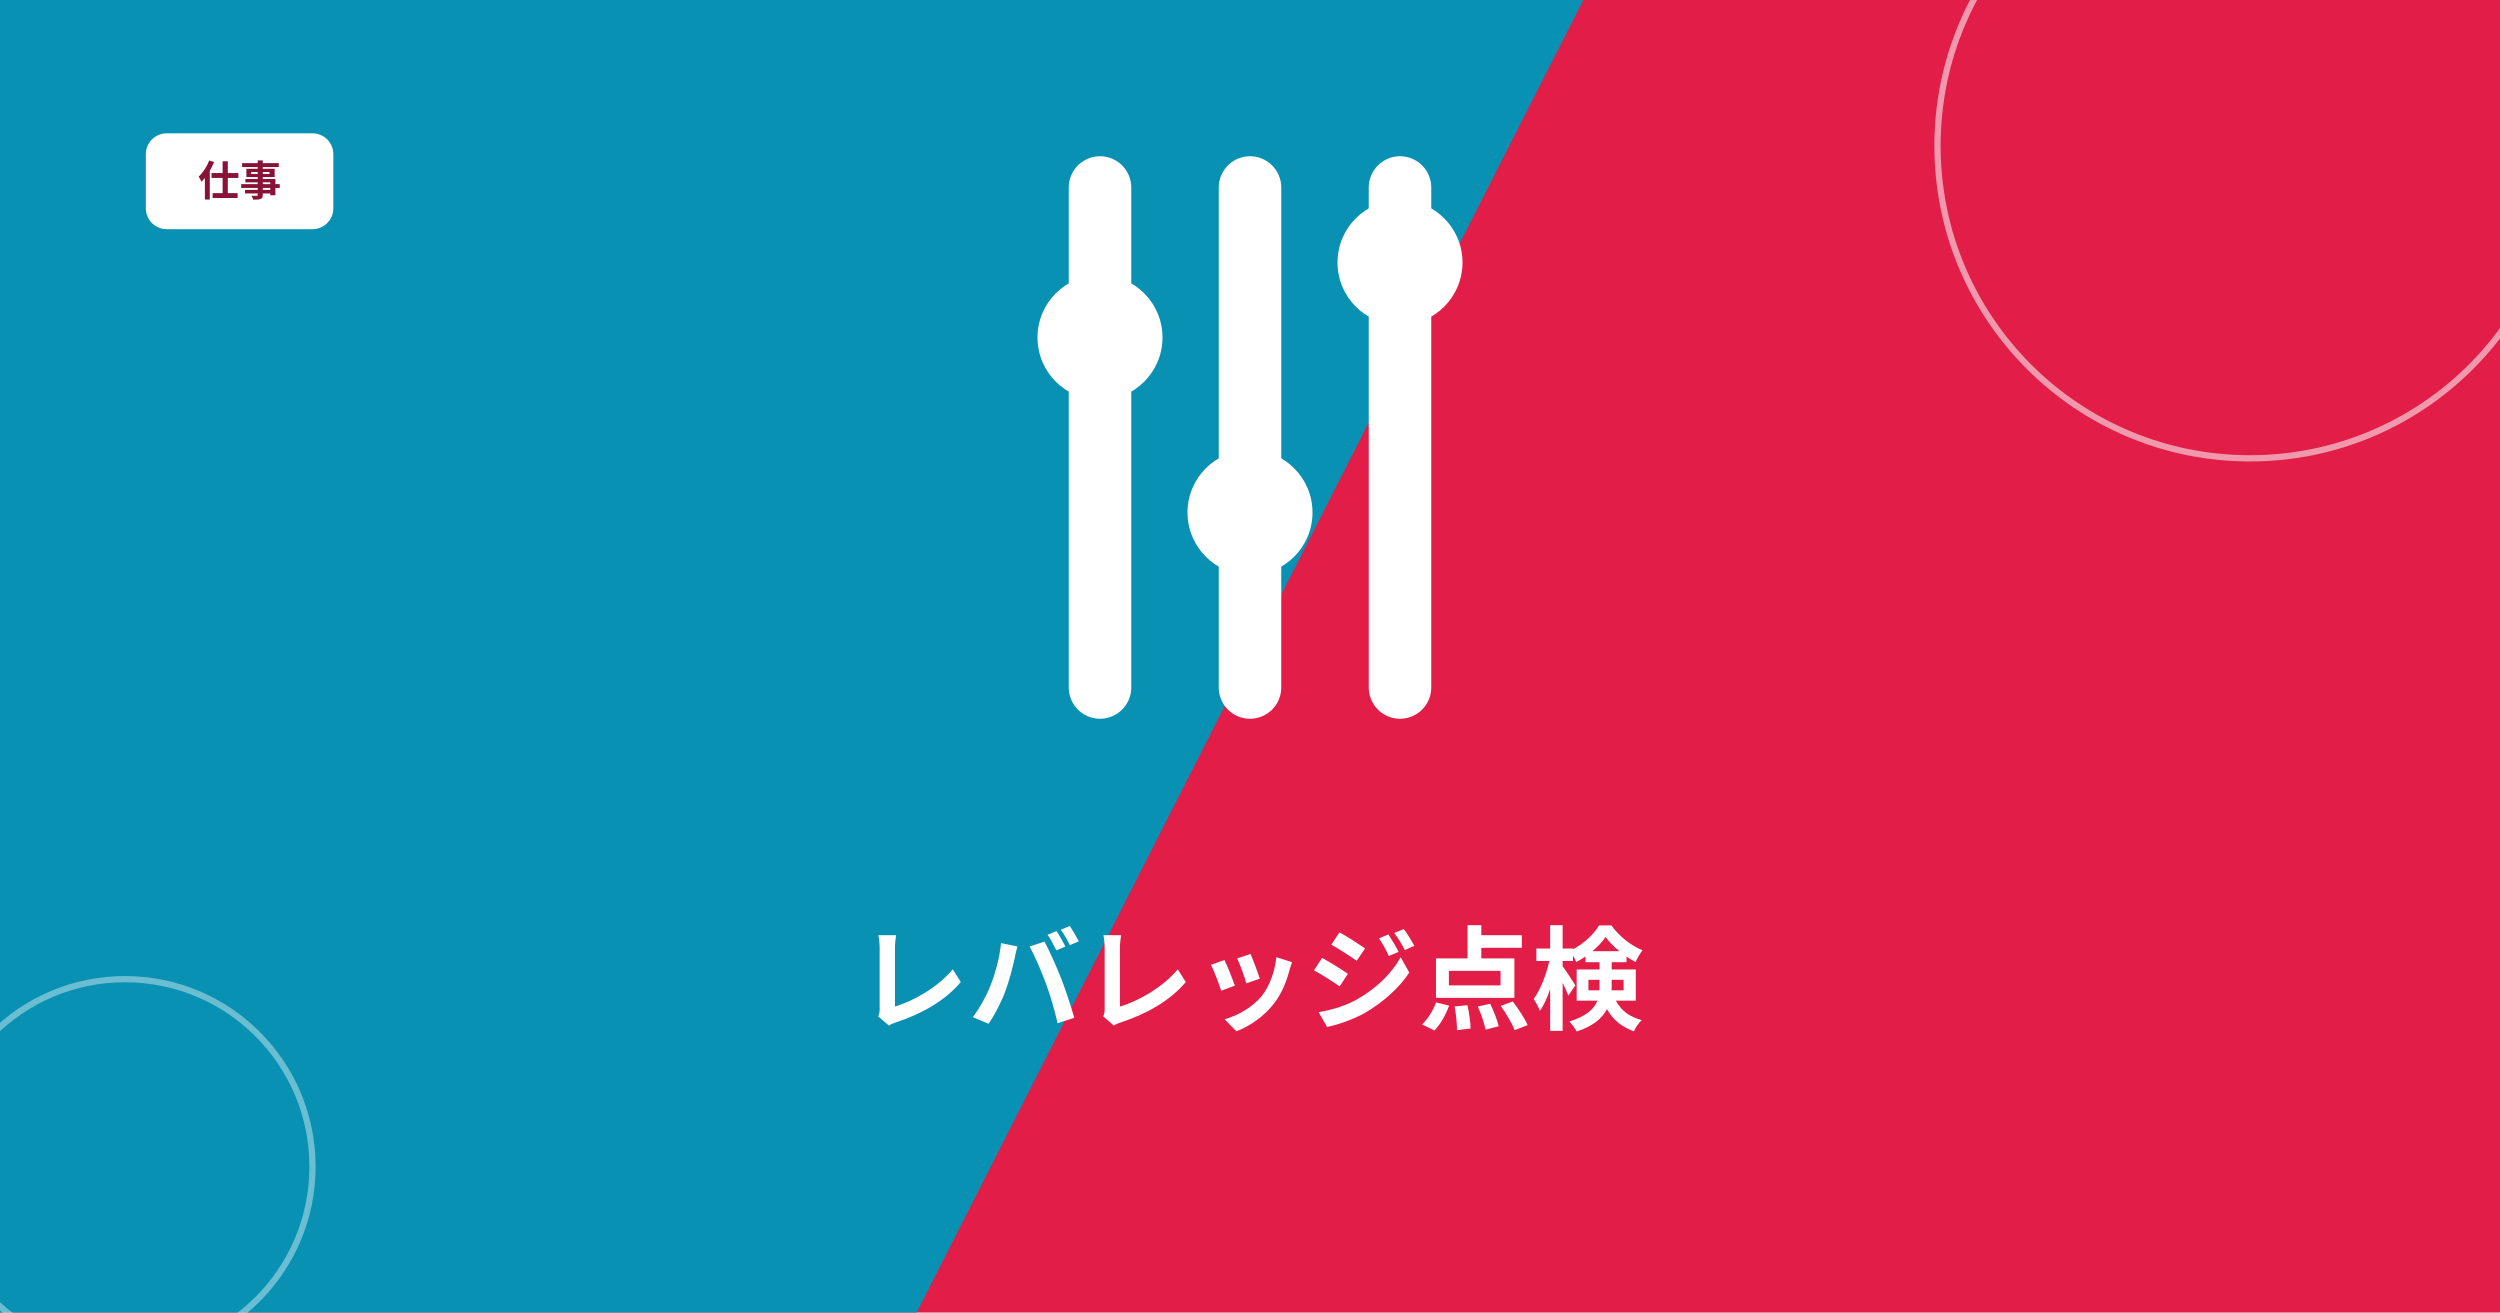
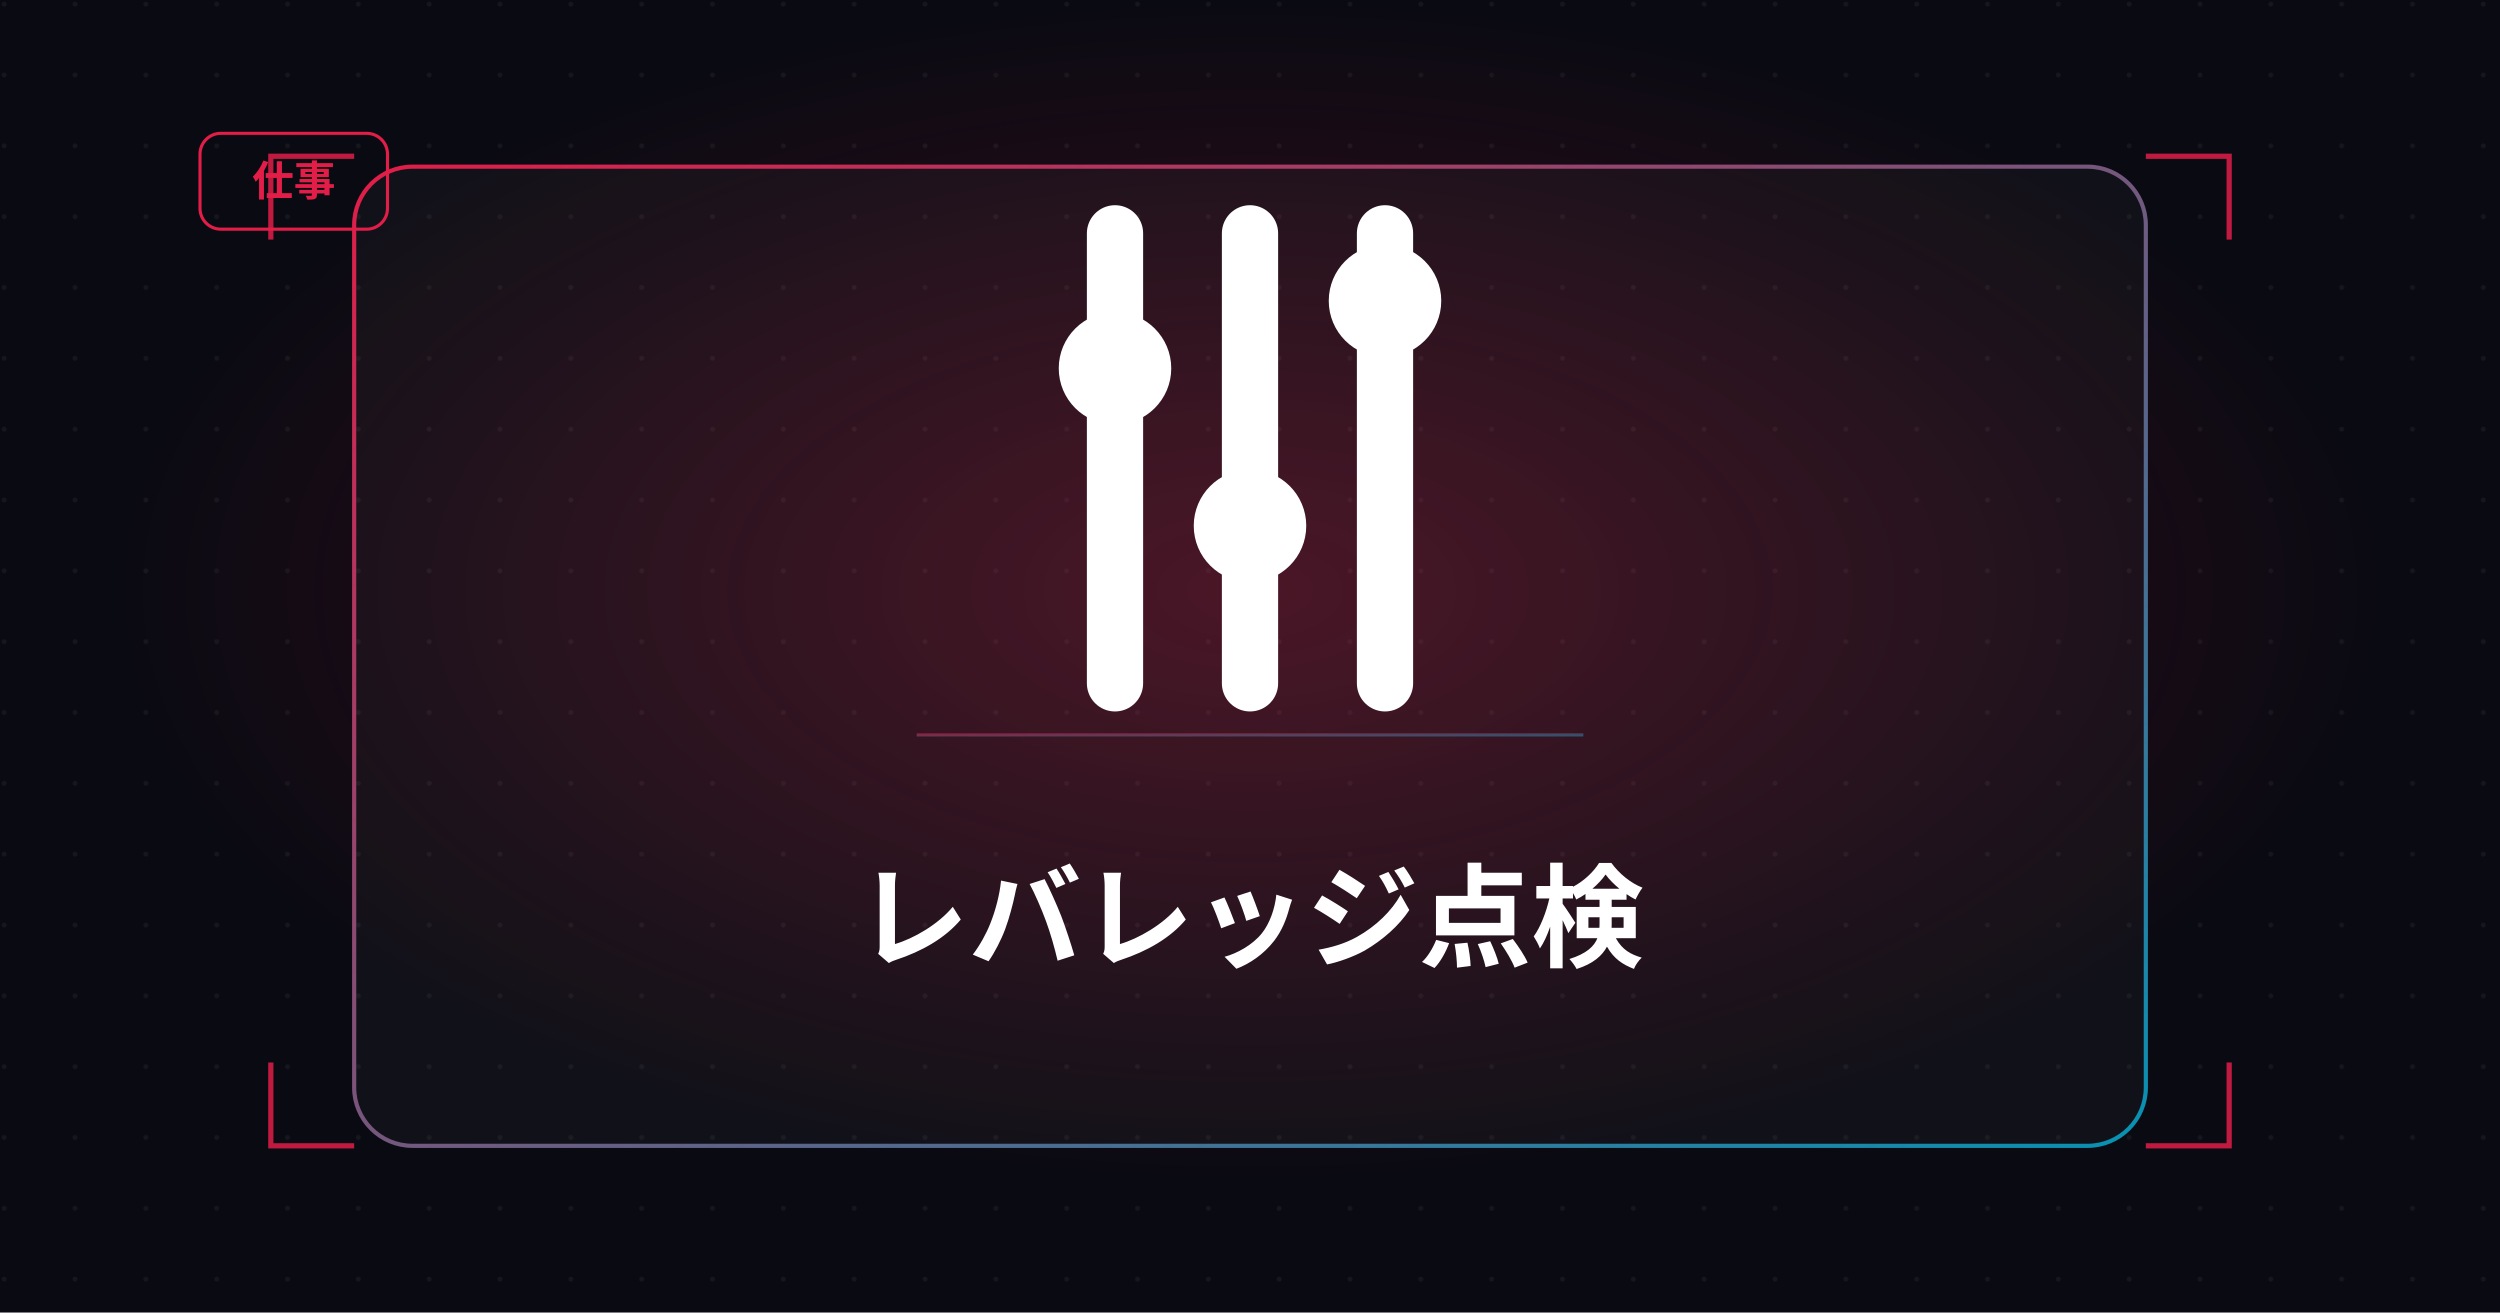
<svg xmlns="http://www.w3.org/2000/svg" viewBox="0 0 1200 630">
-   <rect width="1200" height="630" fill="#e11d48" />
-   <path d="M0 0 L760 0 L440 630 L0 630 Z" fill="#0891b2" />
-   <circle cx="1080" cy="70" r="150" fill="none" stroke="#ffffff" stroke-width="3" opacity="0.55" />
-   <circle cx="60" cy="560" r="90" fill="none" stroke="#ffffff" stroke-width="3" opacity="0.4" />
-   <rect x="70" y="64" width="90" height="46" rx="10" fill="#ffffff" />
-   <text x="115.0" y="94" font-size="20" font-weight="700" fill="#881337" text-anchor="middle" font-family="'Noto Sans JP', sans-serif">仕事</text>
-   <g transform="translate(600 210) scale(6.0) translate(-32 -32)" fill="none" stroke="#ffffff" stroke-width="5" stroke-linecap="round" stroke-linejoin="round">
+   <defs>
+     <linearGradient id="hc-stroke" x1="0" y1="0" x2="1" y2="1">
+       <stop offset="0%" stop-color="#e11d48" />
+       <stop offset="100%" stop-color="#0891b2" />
+     </linearGradient>
+     <radialGradient id="hc-glow" cx="50%" cy="45%" r="45%">
+       <stop offset="0%" stop-color="#e11d48" stop-opacity="0.28" />
+       <stop offset="100%" stop-color="#e11d48" stop-opacity="0" />
+     </radialGradient>
+     <pattern id="hc-dots" width="34" height="34" patternUnits="userSpaceOnUse">
+       <circle cx="2" cy="2" r="1.2" fill="#ffffff" opacity="0.05" />
+     </pattern>
+   </defs>
+   <rect width="1200" height="630" fill="#0a0a12" />
+   <rect width="1200" height="630" fill="url(#hc-dots)" />
+   <rect width="1200" height="630" fill="url(#hc-glow)" />
+   <rect x="170" y="80" width="860" height="470" rx="28" fill="#ffffff" opacity="0.03" />
+   <rect x="170" y="80" width="860" height="470" rx="28" fill="none" stroke="url(#hc-stroke)" stroke-width="2" />
+   <g stroke="#e11d48" stroke-width="2.5" opacity="0.85">
+     <path d="M130 115 V75 H170" fill="none" />
+     <path d="M1030 75 H1070 V115" fill="none" />
+     <path d="M1070 510 V550 H1030" fill="none" />
+     <path d="M170 550 H130 V510" fill="none" />
+   </g>
+   <rect x="96" y="64" width="90" height="46" rx="10" fill="none" stroke="#e11d48" stroke-width="1.5" />
+   <text x="141.0" y="94" font-size="20" font-weight="700" fill="#e11d48" text-anchor="middle" font-family="'Noto Sans JP', sans-serif">仕事</text>
+   <g transform="translate(600 220) scale(5.4) translate(-32 -32)" fill="none" stroke="#ffffff" stroke-width="5" stroke-linecap="round" stroke-linejoin="round">
    <line x1="20" y1="12" x2="20" y2="52" />
    <line x1="32" y1="12" x2="32" y2="52" />
    <line x1="44" y1="12" x2="44" y2="52" />
    <circle cx="20" cy="24" r="5" fill="#ffffff" stroke="none" />
    <circle cx="32" cy="38" r="5" fill="#ffffff" stroke="none" />
    <circle cx="44" cy="18" r="5" fill="#ffffff" stroke="none" />
  </g>
-   <text x="600" y="490" font-size="54" font-weight="900" text-anchor="middle" fill="#ffffff" font-family="'Noto Sans JP', sans-serif">レバレッジ点検</text>
+   <rect x="440" y="352" width="320" height="1.5" fill="url(#hc-stroke)" opacity="0.6" />
+   <text x="600" y="460" font-size="54" font-weight="900" text-anchor="middle" fill="#ffffff" font-family="'Noto Sans JP', sans-serif">レバレッジ点検</text>
</svg>
